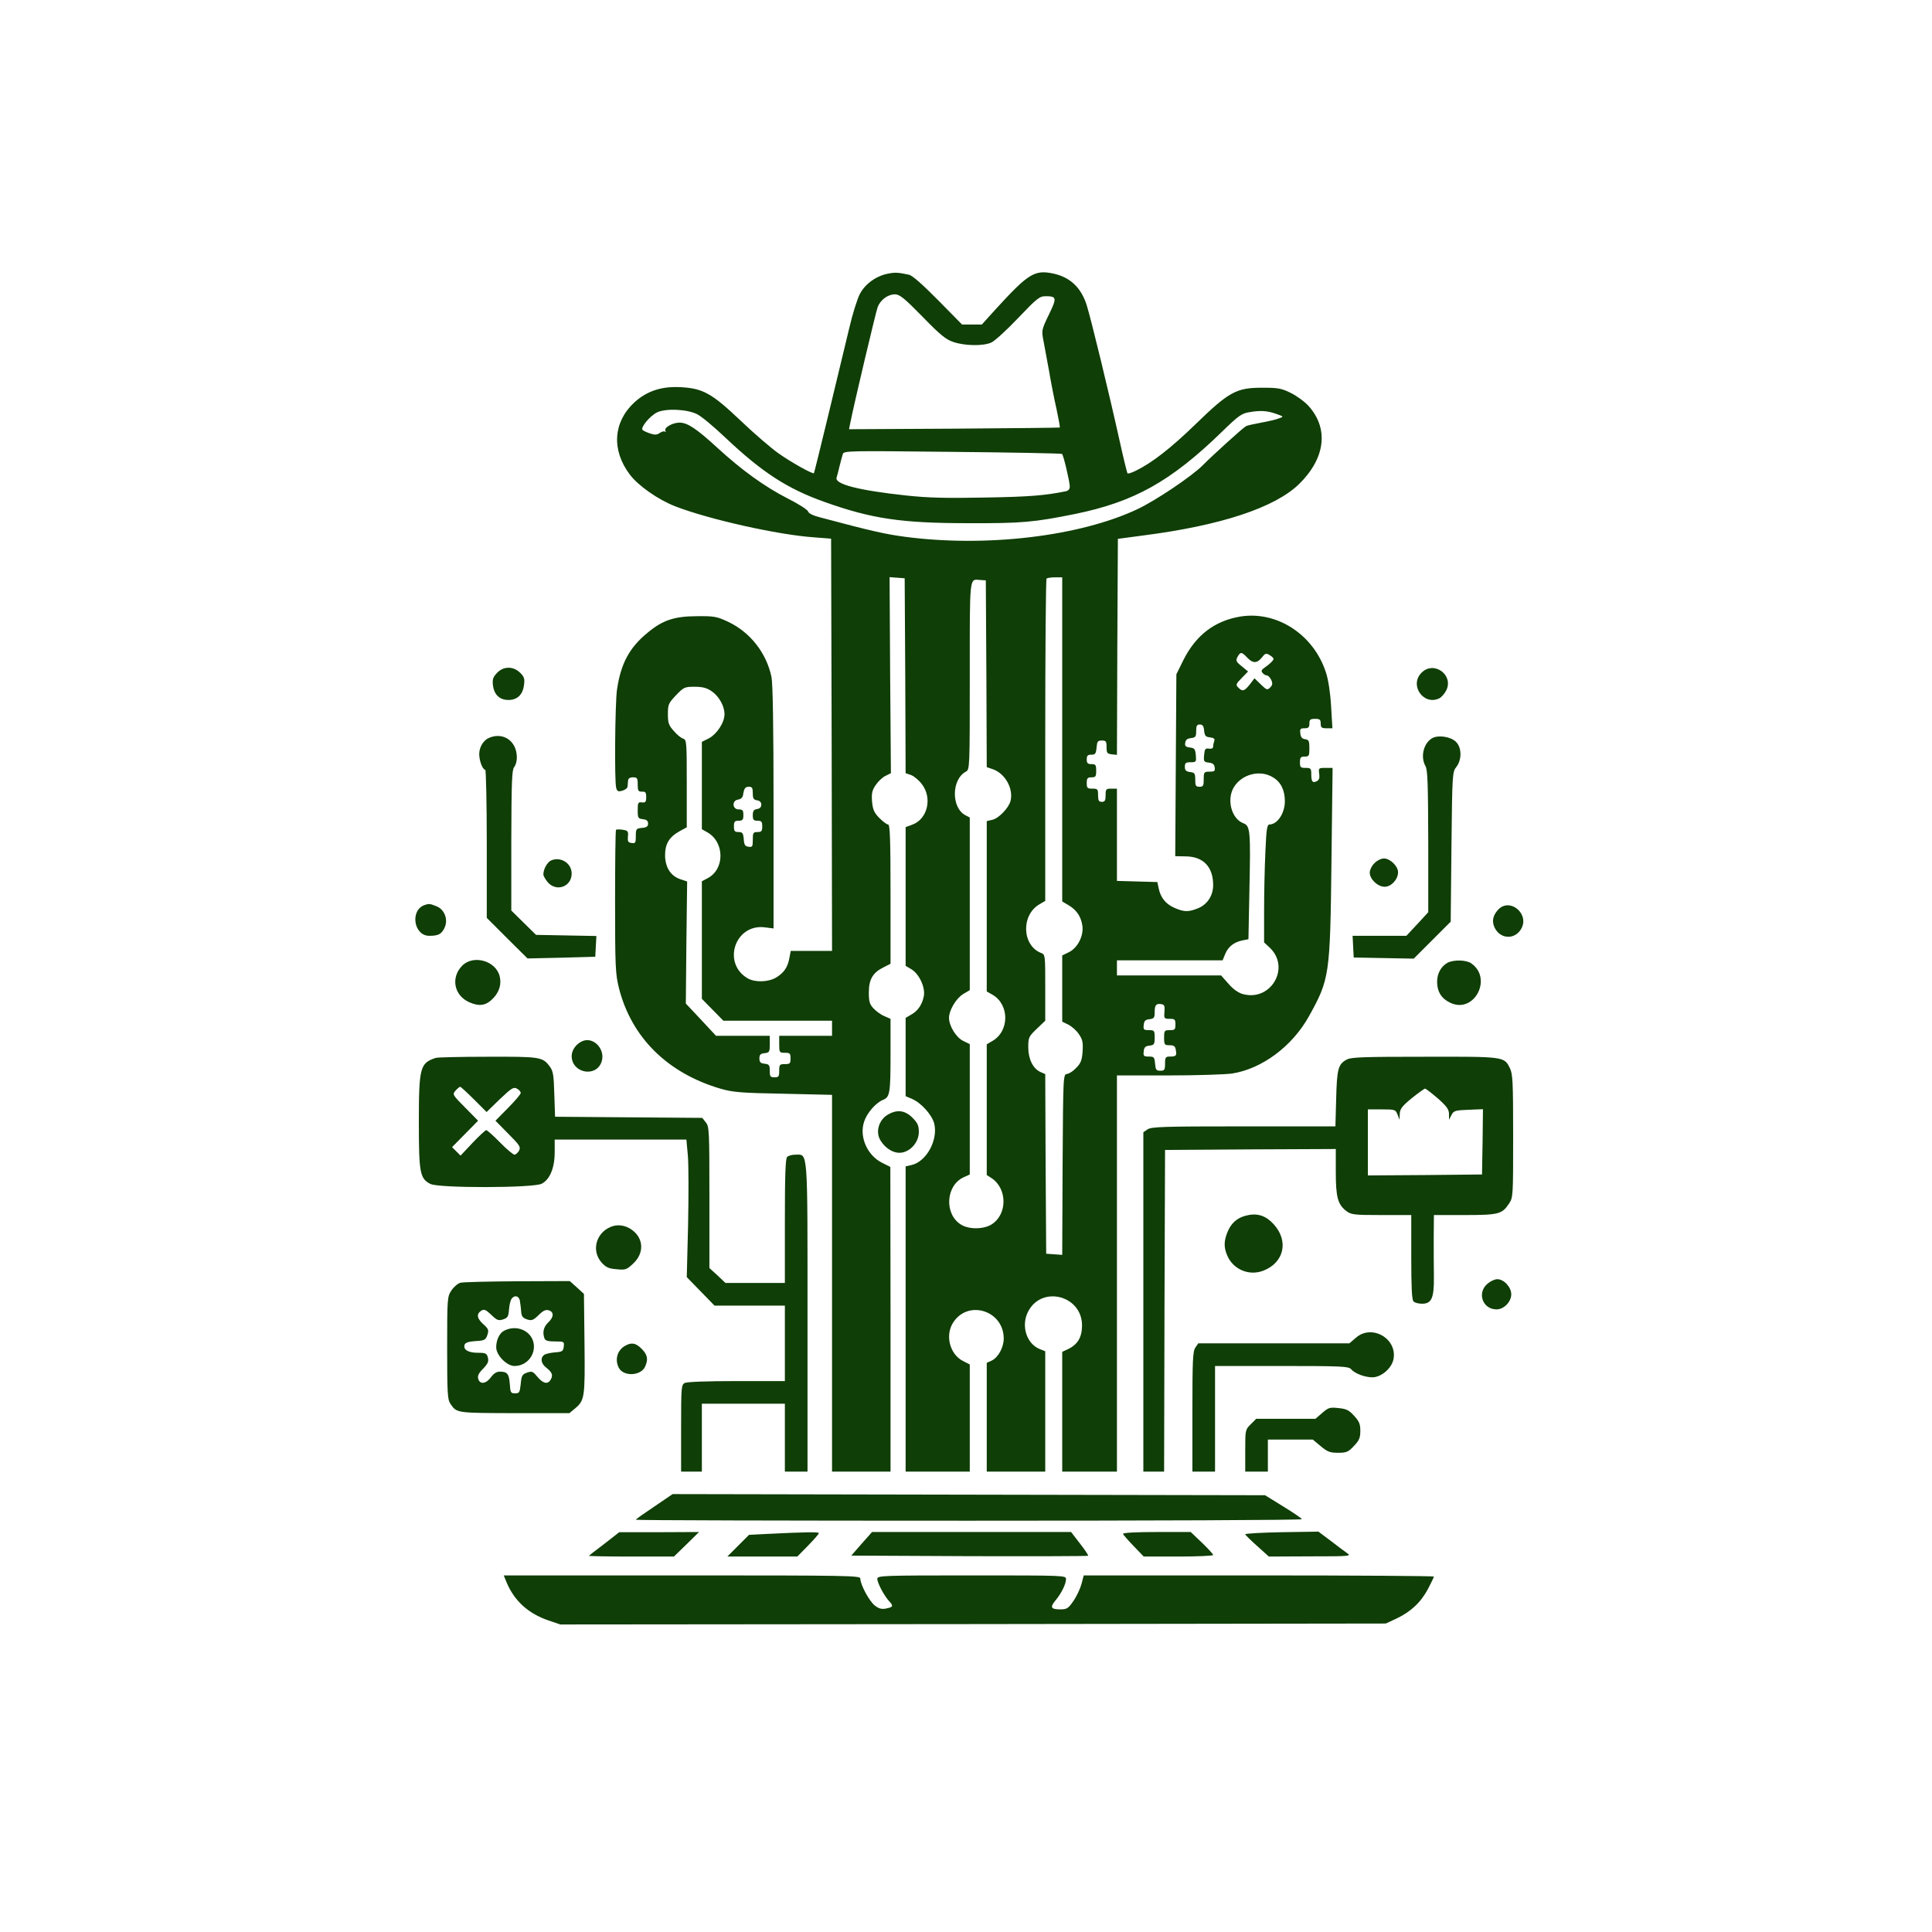
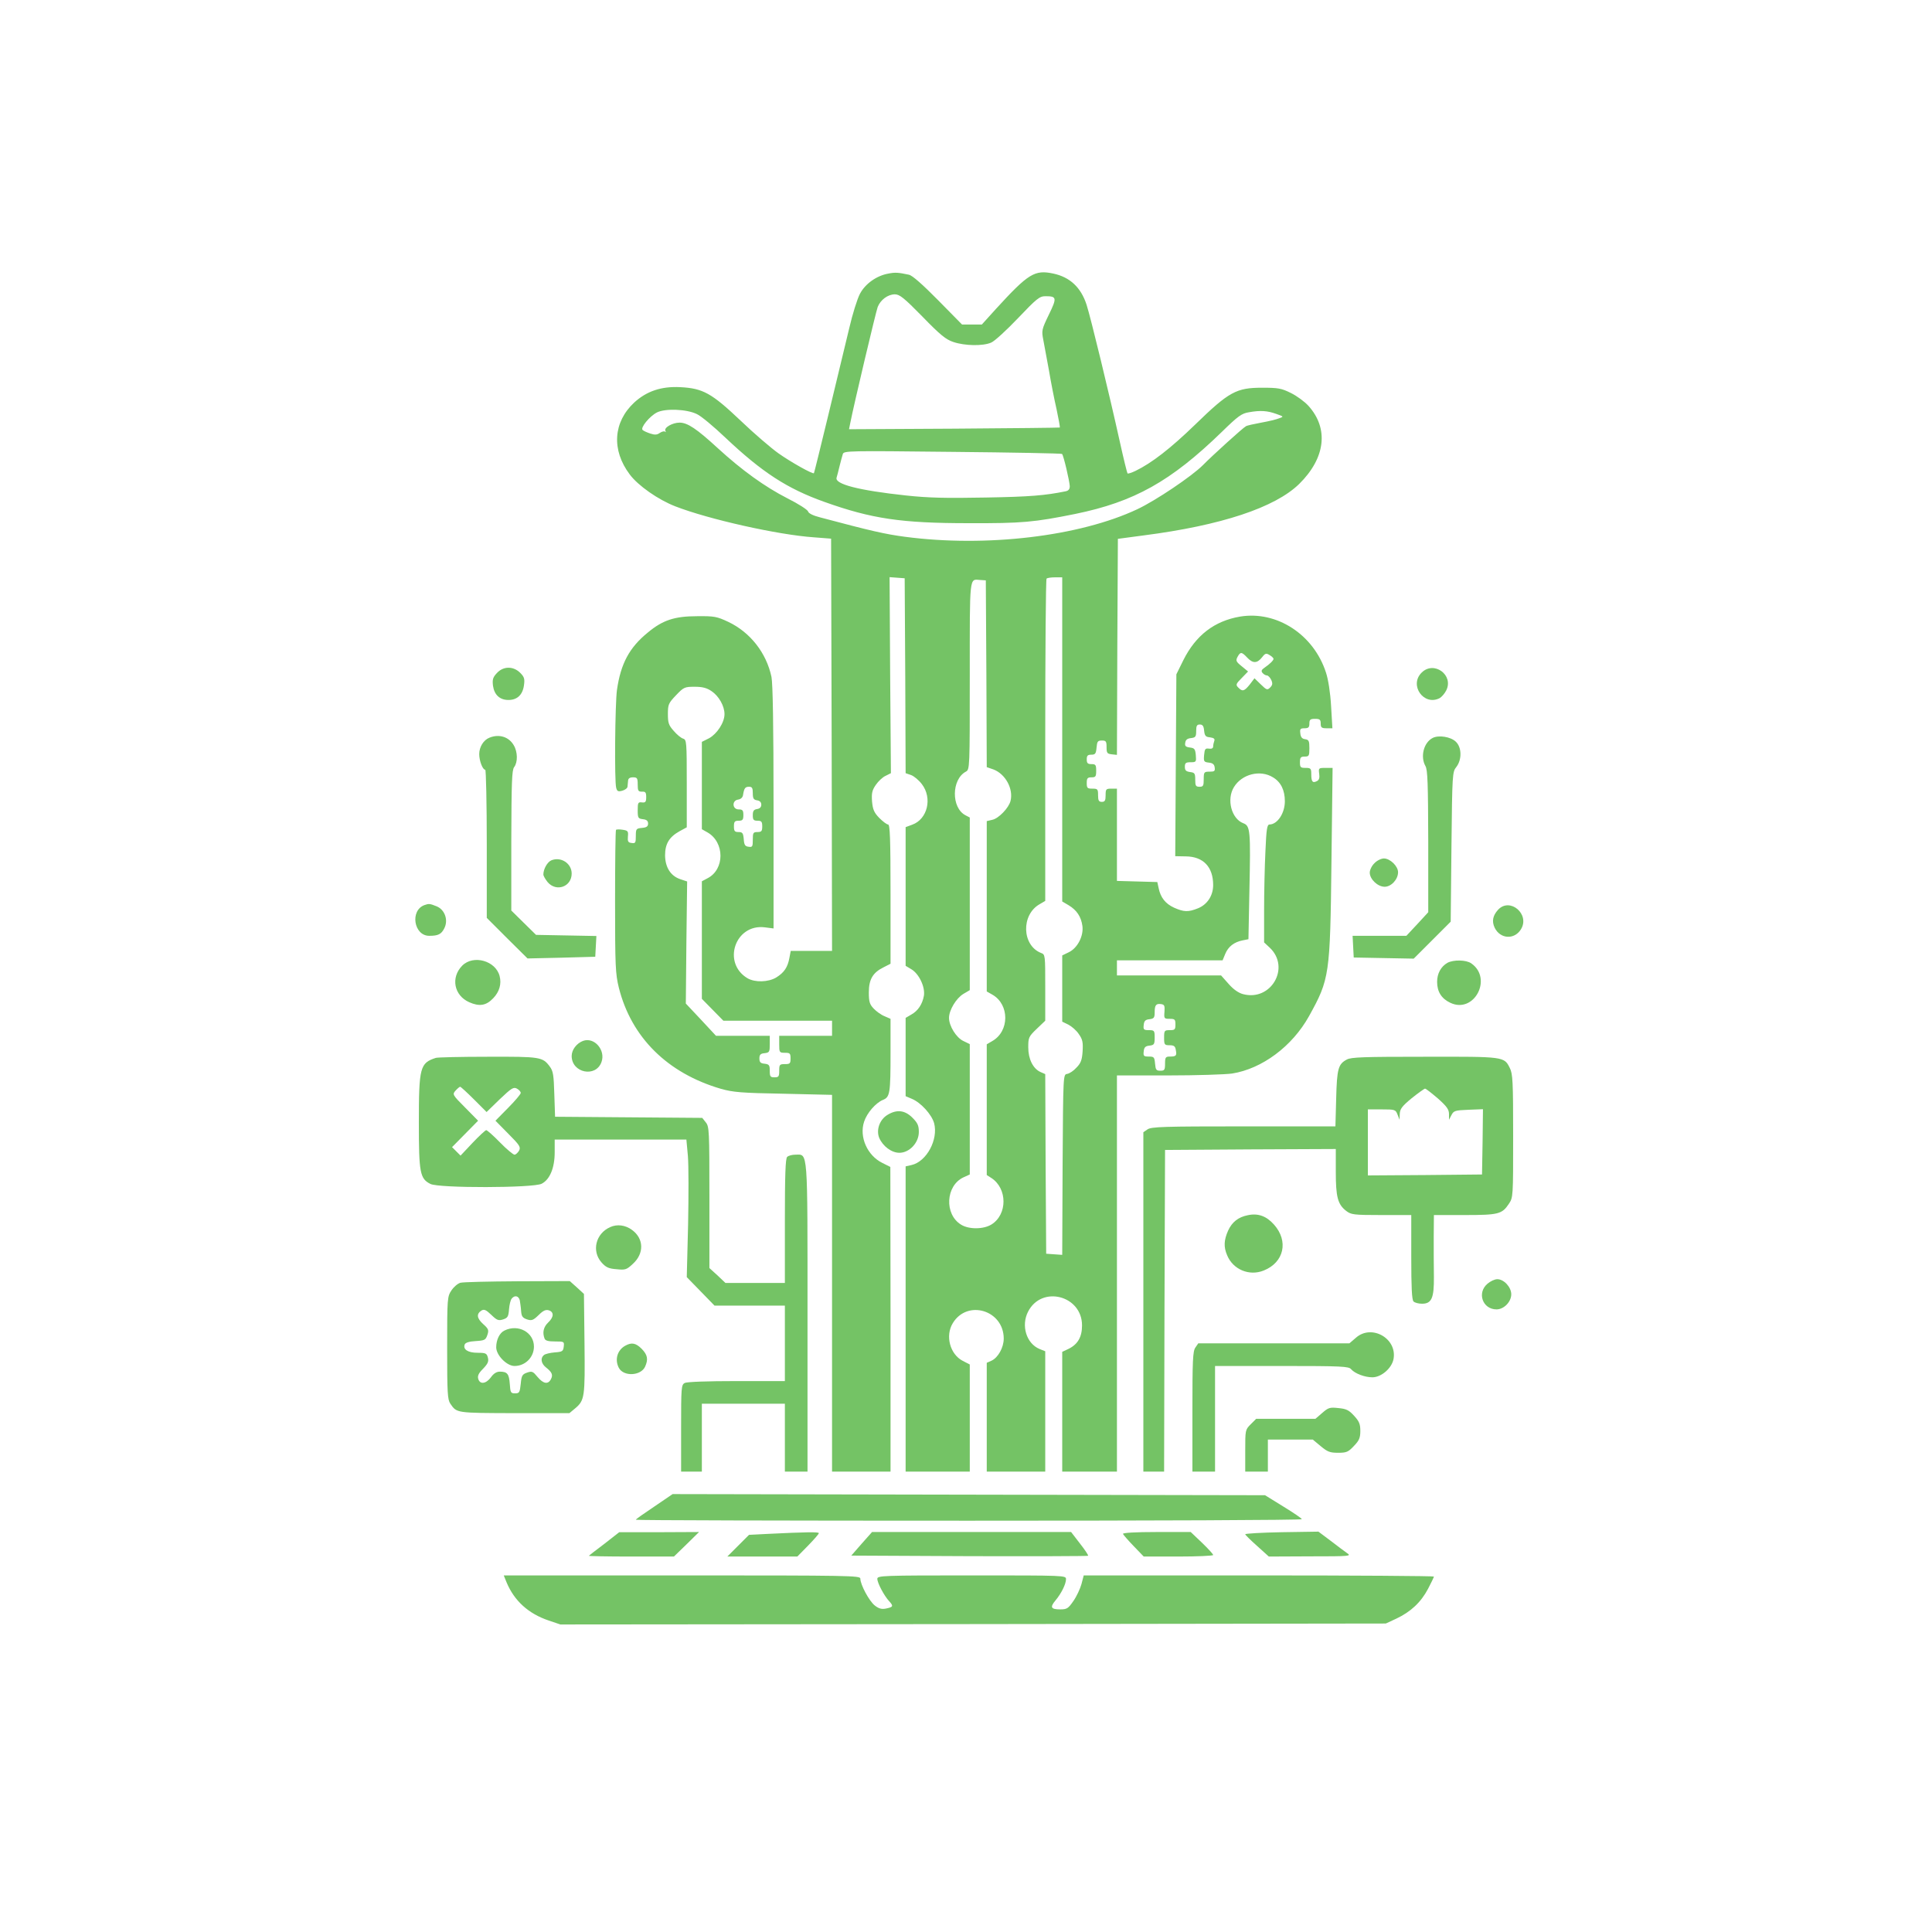
<svg xmlns="http://www.w3.org/2000/svg" version="1.0" width="1024pt" height="1024pt" viewBox="0 0 1024 1024" preserveAspectRatio="xMidYMid meet">
-   <g transform="translate(0,1024) scale(0.1,-0.1)" fill="#0f3e06" stroke="none">
+   <g transform="translate(0,1024) scale(0.1,-0.1)" fill="#74C365" stroke="none">
    <path d="M4709 8790 c-63 -11 -123 -54 -151 -107 -14 -26 -40 -109 -57 -183 -56 -234 -184 -765 -187 -768 -5 -7 -123 59 -189 106 -38 27 -128 104 -199 172 -154 146 -200 172 -321 178 -100 5 -177 -21 -243 -81 -112 -104 -122 -252 -24 -382 44 -59 151 -134 242 -169 175 -68 543 -151 735 -164 l90 -7 3 -1092 2 -1093 -110 0 -109 0 -7 -37 c-9 -50 -28 -78 -70 -104 -42 -25 -112 -27 -152 -4 -136 81 -66 289 91 270 l47 -6 0 640 c0 436 -4 657 -11 693 -27 128 -113 237 -229 292 -60 28 -73 31 -165 30 -120 0 -183 -21 -262 -87 -97 -79 -143 -164 -163 -304 -10 -73 -14 -484 -4 -519 5 -18 10 -21 32 -15 15 4 28 14 28 22 1 8 2 22 3 32 1 11 9 17 26 17 22 0 25 -4 25 -38 0 -34 3 -38 23 -38 18 1 22 -4 22 -29 0 -25 -4 -30 -22 -28 -21 3 -23 -2 -23 -41 0 -41 2 -45 28 -48 19 -2 27 -9 27 -23 0 -15 -8 -21 -32 -23 -31 -3 -33 -5 -33 -43 0 -36 -2 -40 -22 -37 -19 2 -22 8 -20 34 3 28 0 32 -27 36 -17 3 -33 2 -36 0 -3 -3 -5 -174 -5 -381 0 -341 2 -383 20 -456 66 -263 257 -453 541 -536 64 -18 107 -22 332 -26 l257 -6 0 -998 0 -999 155 0 155 0 0 808 -1 807 -42 21 c-80 39 -124 138 -97 219 15 46 61 99 99 115 38 15 41 34 41 251 l0 179 -32 14 c-18 7 -44 26 -58 41 -21 22 -25 37 -25 85 0 69 21 105 78 133 l37 19 0 369 c0 297 -3 369 -13 369 -7 0 -28 16 -47 35 -27 28 -34 44 -38 87 -3 44 0 59 20 88 13 19 36 41 52 48 l28 14 -4 519 -3 520 40 -3 40 -3 3 -517 2 -516 29 -10 c16 -6 41 -27 57 -48 57 -74 30 -186 -51 -215 l-35 -13 0 -367 0 -368 30 -18 c41 -24 74 -94 67 -140 -8 -45 -31 -81 -68 -101 l-29 -17 0 -207 0 -208 33 -14 c48 -20 105 -83 118 -129 23 -87 -40 -204 -120 -222 l-31 -7 0 -809 0 -809 170 0 170 0 0 284 0 284 -37 19 c-68 35 -94 133 -53 200 77 127 270 69 270 -82 0 -47 -30 -101 -65 -117 l-25 -11 0 -289 0 -288 155 0 155 0 0 319 0 319 -30 12 c-70 29 -99 124 -61 198 72 141 286 86 286 -73 0 -62 -23 -101 -73 -125 l-32 -15 0 -317 0 -318 145 0 145 0 0 1050 0 1050 273 0 c149 0 301 5 337 10 159 25 319 144 408 304 109 197 112 216 119 819 l6 497 -38 0 c-36 0 -37 -1 -33 -31 3 -21 0 -33 -12 -39 -23 -12 -30 -3 -30 37 0 30 -3 33 -30 33 -27 0 -30 3 -30 30 0 25 4 30 25 30 23 0 25 4 25 44 0 39 -3 45 -22 48 -17 2 -24 11 -26 31 -3 23 0 27 22 27 21 0 26 5 26 25 0 21 5 25 30 25 25 0 30 -4 30 -25 0 -21 5 -25 31 -25 l31 0 -7 118 c-4 71 -15 141 -27 177 -65 202 -261 329 -455 297 -136 -23 -235 -99 -301 -231 l-37 -75 -3 -482 -3 -482 56 -1 c93 -1 145 -56 145 -152 0 -56 -31 -103 -80 -123 -52 -21 -75 -20 -127 3 -46 21 -72 54 -82 104 l-7 32 -107 3 -107 3 0 244 0 245 -30 0 c-28 0 -30 -3 -30 -35 0 -28 -4 -35 -20 -35 -16 0 -20 7 -20 35 0 32 -2 35 -30 35 -27 0 -30 3 -30 30 0 25 4 30 25 30 22 0 25 4 25 35 0 31 -3 35 -25 35 -20 0 -25 5 -25 25 0 20 5 25 24 25 21 0 25 5 28 38 3 32 6 37 28 37 22 0 25 -4 25 -35 0 -31 3 -35 27 -38 l28 -3 2 573 3 572 135 18 c413 53 698 148 826 273 139 137 158 293 49 414 -20 22 -62 53 -93 68 -50 25 -68 28 -152 28 -137 0 -176 -21 -355 -195 -132 -128 -232 -205 -317 -246 -21 -10 -40 -16 -42 -13 -2 2 -21 78 -41 169 -55 249 -154 657 -176 725 -30 92 -88 146 -176 165 -99 21 -132 1 -304 -187 l-75 -83 -52 0 -53 0 -127 129 c-82 83 -137 132 -155 135 -56 12 -73 13 -108 6z m180 -228 c95 -98 125 -122 165 -135 60 -20 155 -22 199 -3 18 7 82 66 143 130 99 104 114 116 145 116 60 0 62 -8 18 -98 -38 -79 -39 -84 -29 -135 5 -28 19 -101 30 -162 10 -60 28 -152 40 -204 11 -52 19 -95 17 -97 -1 -1 -253 -4 -560 -6 l-557 -3 6 30 c20 102 137 595 146 618 15 38 54 67 91 67 25 0 49 -19 146 -118z m-1195 -517 c22 -10 89 -66 150 -124 197 -186 329 -271 525 -341 252 -90 409 -113 766 -113 282 -1 346 5 564 49 312 64 506 172 776 434 87 85 106 99 145 105 61 11 98 8 145 -9 39 -14 40 -14 15 -23 -14 -6 -56 -16 -95 -23 -38 -7 -75 -15 -81 -19 -16 -8 -180 -157 -229 -207 -58 -58 -249 -187 -347 -233 -306 -144 -801 -203 -1232 -146 -105 14 -176 30 -450 103 -36 9 -60 21 -63 31 -2 9 -52 41 -110 70 -119 61 -239 147 -369 266 -111 102 -160 135 -202 135 -38 0 -85 -27 -75 -44 3 -6 3 -8 -2 -4 -4 4 -16 1 -27 -6 -15 -11 -27 -12 -51 -4 -18 6 -36 14 -41 19 -13 12 37 73 76 93 44 22 158 18 212 -9z m1935 -211 c8 -7 40 -145 41 -171 0 -16 -7 -24 -22 -27 -108 -22 -189 -29 -423 -33 -212 -4 -304 -2 -424 11 -251 27 -377 60 -367 94 3 9 10 37 16 62 6 25 14 53 17 63 5 18 28 18 581 12 317 -3 579 -8 581 -11z m1 -1513 l0 -859 34 -20 c43 -26 66 -60 73 -110 7 -53 -26 -117 -72 -139 l-35 -17 0 -175 0 -176 33 -16 c17 -9 43 -31 55 -50 20 -28 23 -44 20 -92 -3 -46 -10 -63 -33 -86 -15 -17 -37 -31 -49 -33 -21 -3 -21 -3 -24 -481 l-2 -478 -43 3 -42 3 -3 476 -2 476 -25 11 c-40 18 -65 69 -65 131 0 51 2 57 45 98 l45 43 0 175 c0 173 0 176 -22 184 -102 40 -107 203 -7 259 l29 17 0 851 c0 468 3 854 7 857 3 4 24 7 45 7 l38 0 0 -859z m-402 348 l2 -495 35 -12 c64 -24 107 -103 91 -167 -9 -37 -63 -93 -96 -100 l-30 -7 0 -451 0 -452 30 -17 c91 -52 91 -194 -1 -246 l-29 -17 0 -346 0 -347 25 -16 c85 -56 85 -193 0 -246 -42 -26 -119 -27 -161 -1 -90 55 -82 207 13 251 l33 15 0 346 0 345 -35 17 c-37 18 -75 79 -75 122 0 41 38 104 76 127 l34 20 0 457 0 458 -23 12 c-76 40 -74 190 2 231 21 11 21 17 21 510 0 538 -3 510 55 506 l30 -2 3 -495z m1382 86 c30 -32 53 -32 79 1 17 22 22 23 40 12 12 -7 21 -16 21 -20 0 -8 -20 -28 -48 -47 -16 -11 -19 -18 -10 -28 6 -7 16 -13 23 -13 6 0 17 -11 23 -24 8 -18 7 -27 -6 -40 -15 -15 -19 -13 -49 16 l-34 33 -25 -33 c-29 -36 -39 -39 -61 -16 -14 14 -13 19 18 50 l34 35 -34 28 c-30 24 -32 30 -22 49 15 28 22 28 51 -3z m-2839 -178 c39 -26 69 -79 69 -122 0 -45 -40 -105 -82 -128 l-38 -19 0 -231 0 -232 30 -17 c91 -52 92 -196 0 -243 l-30 -16 0 -311 0 -312 57 -58 57 -58 288 0 288 0 0 -40 0 -40 -140 0 -140 0 0 -45 c0 -43 1 -45 30 -45 27 0 30 -3 30 -30 0 -27 -3 -30 -30 -30 -28 0 -30 -3 -30 -35 0 -31 -3 -35 -25 -35 -22 0 -25 4 -25 34 0 30 -3 35 -27 38 -22 2 -28 8 -28 28 0 20 6 26 28 28 25 3 27 7 27 48 l0 44 -142 0 -143 0 -80 86 -80 85 3 324 4 323 -36 12 c-51 17 -80 62 -81 126 0 62 22 98 78 129 l37 20 0 232 c0 220 -1 232 -19 238 -11 3 -34 22 -50 41 -27 30 -31 43 -31 89 0 51 3 58 43 100 41 43 46 45 99 45 41 0 64 -6 89 -23z m2611 -209 c3 -28 8 -34 31 -36 21 -3 27 -8 23 -19 -3 -8 -6 -21 -6 -29 0 -10 -8 -14 -22 -12 -20 3 -23 -2 -26 -34 -3 -34 -1 -37 25 -40 20 -2 29 -9 31 -25 3 -20 -1 -23 -27 -23 -29 0 -31 -2 -31 -40 0 -35 -3 -40 -22 -40 -20 0 -23 5 -23 37 0 34 -3 38 -27 41 -22 3 -28 9 -28 28 0 20 5 24 31 24 29 0 30 2 27 38 -3 32 -7 37 -31 40 -23 3 -28 8 -25 25 2 16 11 23 31 25 24 3 27 8 27 38 0 27 4 34 19 34 15 0 21 -8 23 -32z m365 -248 c42 -25 63 -68 63 -127 0 -63 -39 -122 -81 -123 -13 0 -17 -22 -22 -142 -4 -79 -7 -220 -7 -313 l0 -170 30 -28 c111 -105 7 -286 -142 -246 -23 6 -51 25 -76 54 l-40 45 -276 0 -276 0 0 40 0 40 280 0 280 0 14 34 c16 39 47 63 93 72 l30 6 5 253 c7 325 5 348 -33 362 -62 24 -89 126 -49 191 42 69 139 94 207 52z m-2757 -84 c0 -28 4 -35 23 -38 14 -2 22 -10 22 -23 0 -13 -8 -21 -22 -23 -18 -3 -23 -10 -23 -33 0 -24 4 -29 25 -29 21 0 25 -5 25 -30 0 -25 -4 -30 -25 -30 -23 0 -25 -4 -25 -41 0 -36 -2 -40 -22 -37 -19 2 -24 10 -26 41 -3 32 -7 37 -28 37 -20 0 -24 5 -24 30 0 25 4 30 25 30 21 0 25 5 25 30 0 25 -4 30 -25 30 -34 0 -37 47 -3 52 14 2 24 11 26 23 6 37 11 45 32 45 16 0 20 -6 20 -34z m2182 -1158 c-3 -36 -2 -38 27 -38 28 0 31 -3 31 -30 0 -27 -3 -30 -30 -30 -28 0 -30 -2 -30 -40 0 -37 2 -40 29 -40 23 0 30 -5 33 -25 6 -30 2 -35 -31 -35 -23 0 -26 -4 -26 -37 0 -34 -3 -38 -25 -38 -22 0 -25 5 -28 38 -3 34 -6 37 -33 37 -27 0 -30 3 -27 28 2 21 9 28 31 30 24 3 27 7 27 43 0 37 -2 39 -31 39 -27 0 -30 3 -27 28 2 21 9 28 31 30 23 3 27 8 27 36 0 39 7 48 35 44 17 -3 19 -9 17 -40z" />
    <path d="M2634 6673 c-22 -23 -25 -35 -21 -68 7 -48 36 -75 82 -75 46 0 75 27 82 77 5 35 2 45 -20 67 -36 36 -89 36 -123 -1z" />
    <path d="M7535 6675 c-68 -67 12 -179 96 -135 10 6 26 24 34 40 42 82 -65 160 -130 95z" />
    <path d="M2594 6330 c-31 -12 -54 -49 -54 -87 0 -35 18 -83 32 -83 4 0 8 -177 8 -393 l0 -392 108 -108 108 -107 179 4 180 5 3 55 3 55 -160 3 -160 3 -66 65 -65 64 0 371 c1 309 3 373 15 389 20 26 19 81 -2 116 -26 45 -78 61 -129 40z" />
    <path d="M7594 6329 c-48 -24 -67 -99 -39 -149 12 -20 14 -94 15 -400 l0 -375 -58 -63 -58 -62 -142 0 -143 0 3 -57 3 -58 159 -3 159 -3 98 98 98 98 4 397 c4 387 5 397 26 423 30 39 29 104 -3 134 -27 26 -90 36 -122 20z" />
    <path d="M2922 5680 c-21 -9 -42 -46 -42 -75 0 -8 11 -26 23 -41 46 -53 127 -24 127 46 0 54 -57 91 -108 70z" />
    <path d="M7285 5665 c-14 -13 -25 -36 -25 -50 0 -35 42 -75 79 -75 35 0 71 39 71 77 0 32 -42 73 -75 73 -14 0 -37 -11 -50 -25z" />
    <path d="M2250 5443 c-78 -28 -57 -163 25 -163 47 0 64 8 80 40 22 43 3 98 -40 116 -37 15 -42 15 -65 7z" />
    <path d="M7940 5418 c-28 -31 -34 -61 -18 -95 29 -60 104 -65 139 -9 50 80 -58 172 -121 104z" />
    <path d="M2450 5122 c-62 -63 -44 -158 37 -194 54 -24 90 -18 127 21 33 34 45 76 34 118 -21 81 -139 114 -198 55z" />
    <path d="M7672 5137 c-35 -20 -55 -57 -55 -101 0 -52 23 -89 70 -111 126 -60 226 129 111 209 -27 19 -94 20 -126 3z" />
    <path d="M3090 4723 c-34 -13 -60 -47 -60 -80 0 -90 128 -116 158 -32 23 63 -38 134 -98 112z" />
    <path d="M2310 4633 c-84 -27 -90 -50 -90 -344 0 -266 6 -296 61 -324 43 -23 547 -22 590 1 43 22 69 83 69 167 l0 67 349 0 349 0 8 -87 c4 -49 4 -213 1 -365 l-7 -277 74 -76 73 -75 186 0 187 0 0 -200 0 -200 -256 0 c-157 0 -263 -4 -275 -10 -18 -10 -19 -24 -19 -240 l0 -230 55 0 55 0 0 180 0 180 220 0 220 0 0 -180 0 -180 60 0 60 0 0 818 c0 907 3 862 -64 862 -17 0 -37 -5 -44 -12 -9 -9 -12 -98 -12 -340 l0 -328 -157 0 -158 0 -42 40 -43 39 0 374 c0 354 -1 376 -19 398 l-19 24 -390 3 -390 3 -4 119 c-3 102 -6 123 -24 147 -38 51 -49 53 -329 52 -143 0 -267 -3 -275 -6z m202 -220 l67 -67 70 68 c62 59 73 66 91 56 11 -6 20 -16 20 -23 0 -6 -30 -42 -67 -79 l-67 -68 68 -69 c61 -61 67 -71 57 -90 -7 -11 -17 -21 -24 -21 -7 0 -42 29 -77 65 -35 36 -68 65 -73 65 -4 0 -37 -30 -72 -67 l-64 -68 -23 23 -22 22 69 70 69 70 -69 70 c-68 68 -68 70 -50 90 10 11 21 20 24 20 3 0 36 -30 73 -67z" />
    <path d="M7138 4624 c-45 -24 -52 -48 -56 -206 l-4 -148 -487 0 c-424 0 -489 -2 -509 -16 l-22 -15 0 -900 0 -899 55 0 55 0 2 853 3 852 453 3 452 2 0 -120 c0 -134 10 -173 55 -208 26 -20 39 -22 186 -22 l159 0 0 -223 c0 -160 3 -226 12 -235 7 -7 27 -12 45 -12 51 0 64 30 63 142 -1 51 -1 146 -1 211 l1 117 163 0 c179 0 198 5 234 59 23 34 23 37 23 360 0 290 -2 330 -18 361 -30 60 -29 60 -452 59 -320 0 -390 -2 -412 -15z m483 -206 c47 -42 59 -58 59 -83 l0 -30 13 25 c12 23 19 25 90 28 l77 3 -2 -173 -3 -173 -302 -3 -303 -2 0 175 0 175 73 0 c70 0 74 -1 84 -27 l11 -28 1 31 c1 26 12 41 63 83 35 28 67 51 71 51 5 0 35 -24 68 -52z" />
    <path d="M4704 4331 c-42 -25 -61 -80 -44 -122 19 -44 65 -79 107 -79 53 0 103 53 103 110 0 34 -6 48 -34 76 -40 40 -83 45 -132 15z" />
    <path d="M6613 3799 c-50 -10 -83 -36 -104 -82 -22 -50 -24 -86 -5 -130 31 -76 118 -112 194 -81 108 43 133 156 54 244 -40 45 -85 61 -139 49z" />
    <path d="M3234 3736 c-77 -34 -99 -127 -46 -187 23 -26 38 -33 79 -36 47 -5 54 -3 87 28 61 55 59 134 -4 180 -35 26 -79 32 -116 15z" />
    <path d="M7884 3436 c-57 -48 -26 -136 48 -136 39 0 78 40 78 80 0 38 -39 80 -74 80 -14 0 -37 -11 -52 -24z" />
    <path d="M2440 3441 c-14 -4 -35 -22 -47 -40 -22 -33 -23 -40 -23 -305 0 -240 2 -274 17 -296 34 -50 31 -49 340 -50 l291 0 30 25 c51 43 53 59 50 344 l-3 263 -37 34 -38 34 -277 -1 c-153 -1 -289 -4 -303 -8z m315 -93 c2 -13 6 -38 7 -57 2 -28 8 -36 31 -44 25 -8 33 -5 62 23 24 24 38 30 54 25 28 -9 27 -36 -4 -65 -24 -23 -31 -52 -19 -84 4 -12 20 -16 56 -16 48 0 49 -1 46 -27 -3 -25 -7 -28 -48 -31 -24 -2 -50 -8 -57 -14 -20 -16 -15 -45 10 -65 33 -26 39 -40 27 -63 -15 -29 -40 -25 -71 12 -24 29 -29 32 -55 23 -26 -9 -30 -16 -34 -60 -5 -45 -7 -50 -30 -50 -23 0 -25 4 -28 50 -4 53 -13 65 -53 65 -17 0 -33 -10 -47 -30 -26 -35 -58 -39 -67 -9 -5 16 1 30 25 54 26 27 31 39 26 59 -6 23 -11 26 -55 26 -51 0 -78 18 -68 44 4 10 24 16 58 18 48 3 53 6 62 32 9 26 6 33 -22 58 -34 31 -37 54 -9 72 14 8 24 4 52 -23 30 -29 38 -32 63 -24 24 8 28 15 31 54 2 24 8 49 14 56 16 20 37 15 43 -9z" />
    <path d="M2674 3188 c-26 -12 -44 -49 -44 -89 0 -42 56 -99 97 -99 57 0 103 46 103 103 0 75 -83 121 -156 85z" />
    <path d="M7187 3150 l-35 -30 -400 0 -401 0 -15 -22 c-14 -19 -16 -69 -16 -340 l0 -318 60 0 60 0 0 280 0 280 354 0 c317 0 355 -2 367 -17 20 -23 72 -43 113 -43 47 0 103 48 112 97 20 109 -116 186 -199 113z" />
    <path d="M3315 3108 c-43 -23 -58 -74 -35 -118 25 -47 116 -43 139 6 18 40 13 63 -18 95 -31 31 -53 35 -86 17z" />
    <path d="M7008 2751 l-36 -31 -157 0 -157 0 -29 -29 c-29 -29 -29 -31 -29 -140 l0 -111 60 0 60 0 0 85 0 85 119 0 119 0 42 -35 c36 -30 49 -35 92 -35 45 0 54 4 84 36 28 29 34 43 34 80 0 36 -6 51 -33 80 -28 31 -42 37 -84 41 -45 5 -53 2 -85 -26z" />
    <path d="M3468 2255 c-54 -36 -98 -67 -98 -70 0 -3 794 -5 1765 -5 971 0 1765 3 1765 8 0 4 -44 34 -98 67 l-97 60 -1570 3 -1570 3 -97 -66z" />
    <path d="M3204 2058 c-44 -33 -81 -62 -83 -64 -2 -2 98 -4 223 -4 l228 0 67 65 66 65 -211 -1 -212 0 -78 -61z" />
    <path d="M4068 2110 l-98 -5 -57 -57 -58 -58 185 0 186 0 57 58 c31 32 57 61 57 66 0 7 -69 6 -272 -4z" />
    <path d="M4567 2058 l-55 -63 625 -3 c345 -1 628 0 630 2 3 2 -17 32 -43 65 l-47 61 -528 0 -527 0 -55 -62z" />
    <path d="M5952 2110 c2 -5 27 -34 57 -65 l53 -55 184 0 c101 0 184 4 184 8 0 5 -27 34 -59 65 l-60 57 -181 0 c-111 0 -180 -4 -178 -10z" />
    <path d="M6600 2108 c0 -3 28 -31 63 -62 l62 -56 220 1 c210 0 219 1 195 17 -13 9 -53 39 -88 66 l-64 48 -194 -3 c-107 -2 -194 -7 -194 -11z" />
    <path d="M2685 1853 c41 -98 116 -166 223 -202 l62 -21 2188 2 2187 3 56 26 c76 36 130 86 168 158 17 32 31 62 31 65 0 3 -418 6 -928 6 l-928 0 -12 -46 c-7 -25 -26 -66 -43 -90 -27 -39 -34 -44 -69 -44 -50 0 -56 11 -26 47 31 37 56 87 56 113 0 20 -3 20 -500 20 -471 0 -500 -1 -500 -18 0 -22 36 -90 63 -119 24 -26 21 -31 -19 -39 -21 -4 -37 0 -58 17 -29 23 -76 110 -76 142 0 16 -52 17 -945 17 l-945 0 15 -37z" />
  </g>
</svg>
